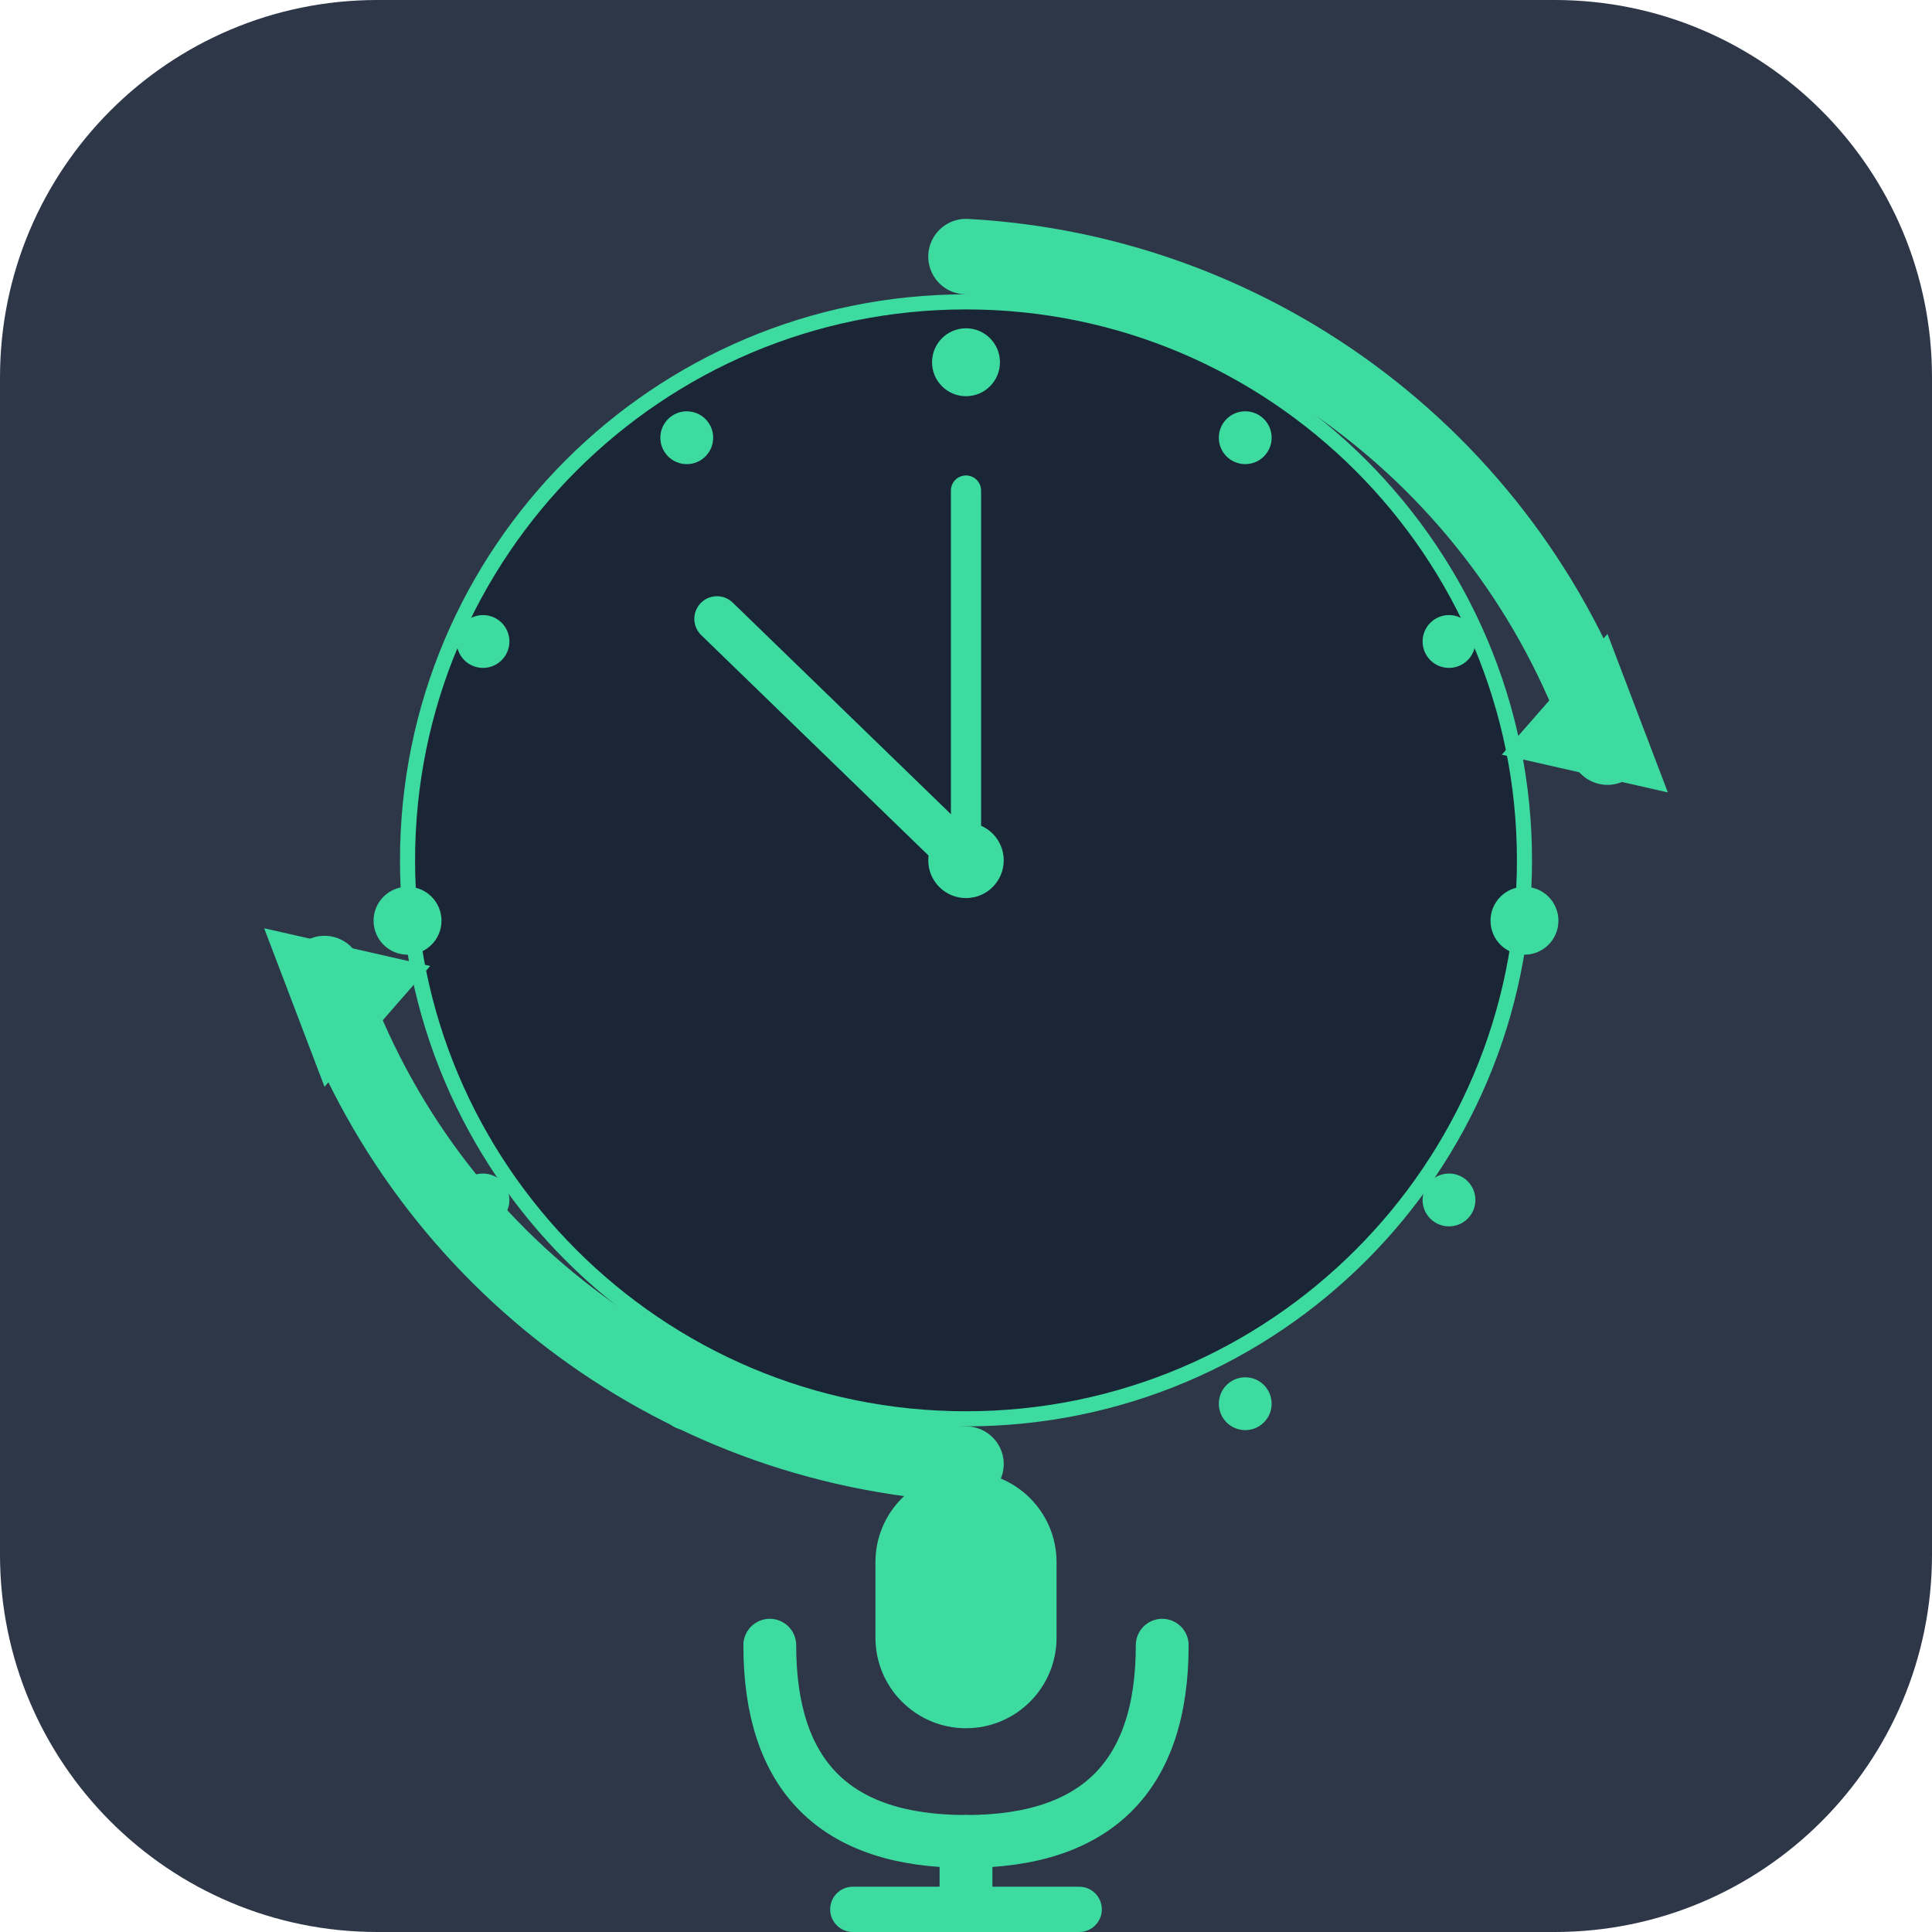
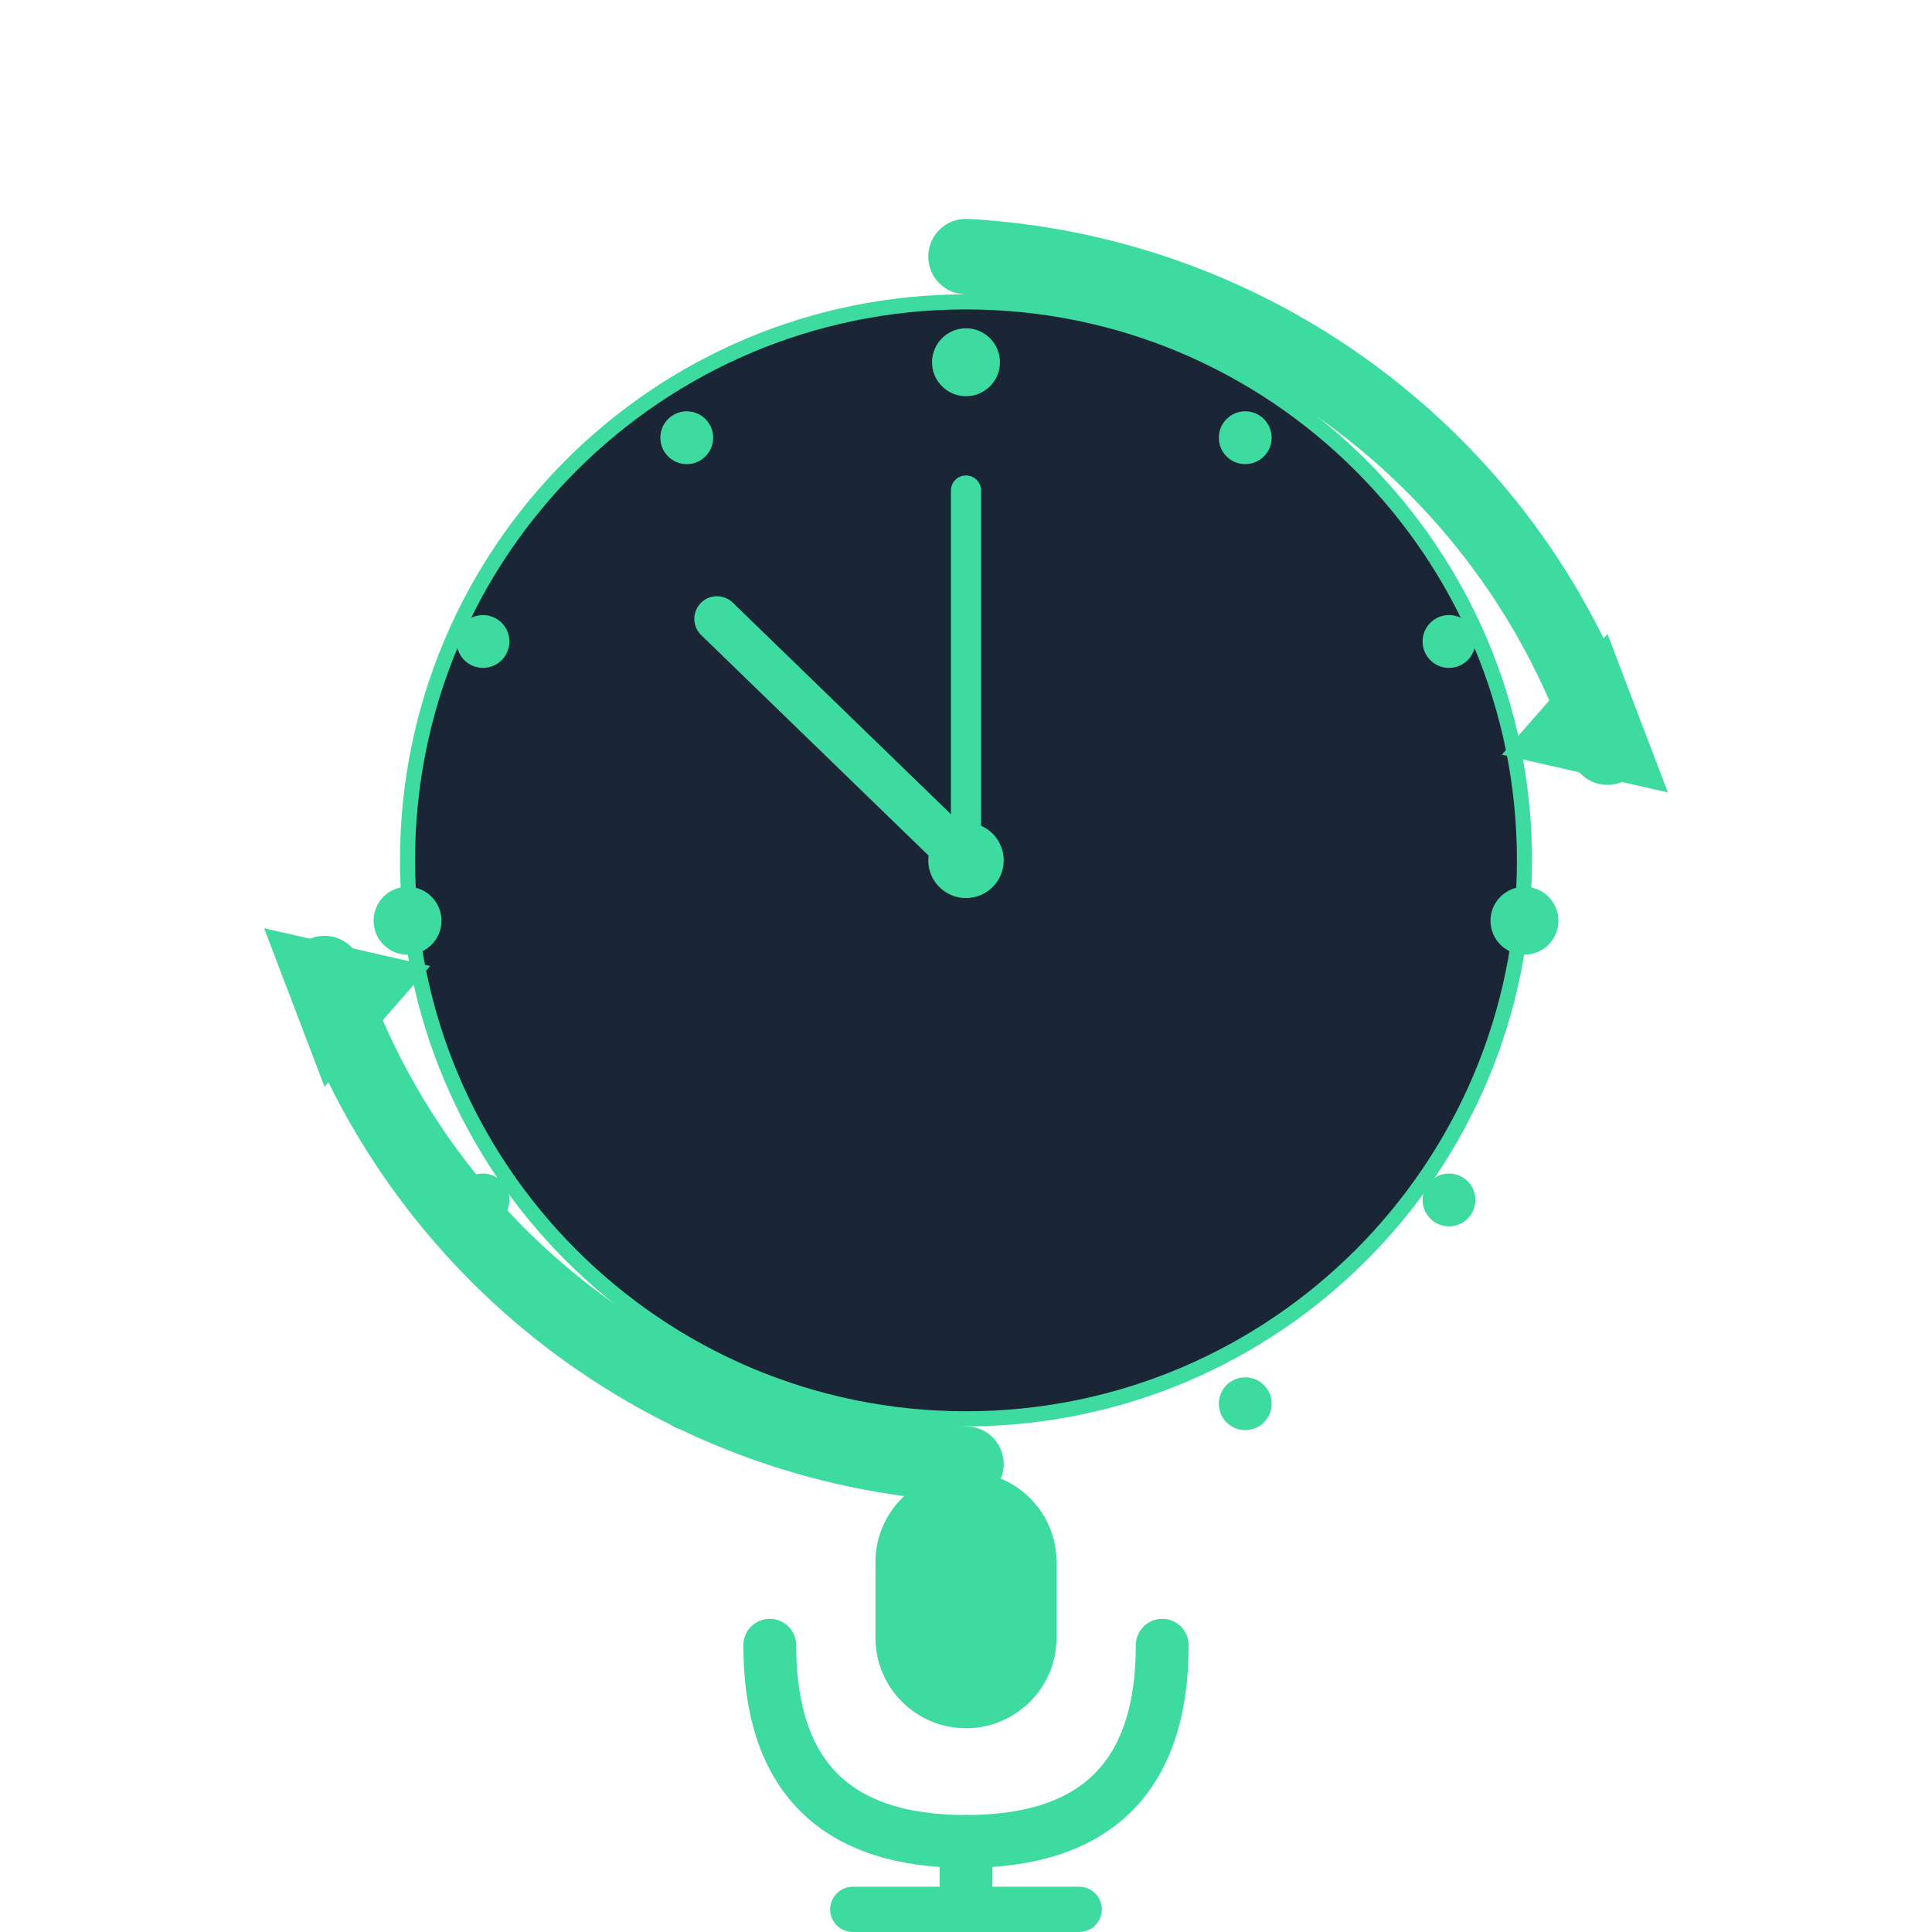
<svg xmlns="http://www.w3.org/2000/svg" viewBox="0 0 512 512" width="512" height="512">
-   <rect width="512" height="512" rx="100" ry="100" fill="#2d3748" />
+   <rect width="512" height="512" rx="100" ry="100" fill="transparent" />
  <circle cx="256" cy="228" r="148" fill="#1a2535" stroke="#3ddba0" stroke-width="4" />
  <circle cx="256" cy="96" r="9" fill="#3ddba0" />
  <circle cx="330" cy="116" r="7" fill="#3ddba0" />
  <circle cx="384" cy="170" r="7" fill="#3ddba0" />
  <circle cx="404" cy="244" r="9" fill="#3ddba0" />
  <circle cx="384" cy="318" r="7" fill="#3ddba0" />
  <circle cx="330" cy="372" r="7" fill="#3ddba0" />
  <circle cx="256" cy="392" r="9" fill="#3ddba0" />
  <circle cx="182" cy="372" r="7" fill="#3ddba0" />
  <circle cx="128" cy="318" r="7" fill="#3ddba0" />
  <circle cx="108" cy="244" r="9" fill="#3ddba0" />
  <circle cx="128" cy="170" r="7" fill="#3ddba0" />
  <circle cx="182" cy="116" r="7" fill="#3ddba0" />
  <line x1="256" y1="228" x2="190" y2="164" stroke="#3ddba0" stroke-width="12" stroke-linecap="round" />
  <line x1="256" y1="228" x2="256" y2="130" stroke="#3ddba0" stroke-width="8" stroke-linecap="round" />
  <circle cx="256" cy="228" r="10" fill="#3ddba0" />
  <path d="M 256 68 A 190 190 0 0 1 426 198" fill="none" stroke="#3ddba0" stroke-width="20" stroke-linecap="round" />
  <polygon points="426,168 442,210 398,200" fill="#3ddba0" />
  <path d="M 256 388 A 190 190 0 0 1 86 258" fill="none" stroke="#3ddba0" stroke-width="20" stroke-linecap="round" />
  <polygon points="86,288 70,246 114,256" fill="#3ddba0" />
  <rect x="232" y="390" width="48" height="68" rx="24" ry="24" fill="#3ddba0" />
  <path d="M 204 436 Q 204 488 256 488 Q 308 488 308 436" fill="none" stroke="#3ddba0" stroke-width="14" stroke-linecap="round" />
  <line x1="256" y1="488" x2="256" y2="504" stroke="#3ddba0" stroke-width="14" stroke-linecap="round" />
  <rect x="220" y="500" width="72" height="12" rx="6" fill="#3ddba0" />
</svg>
